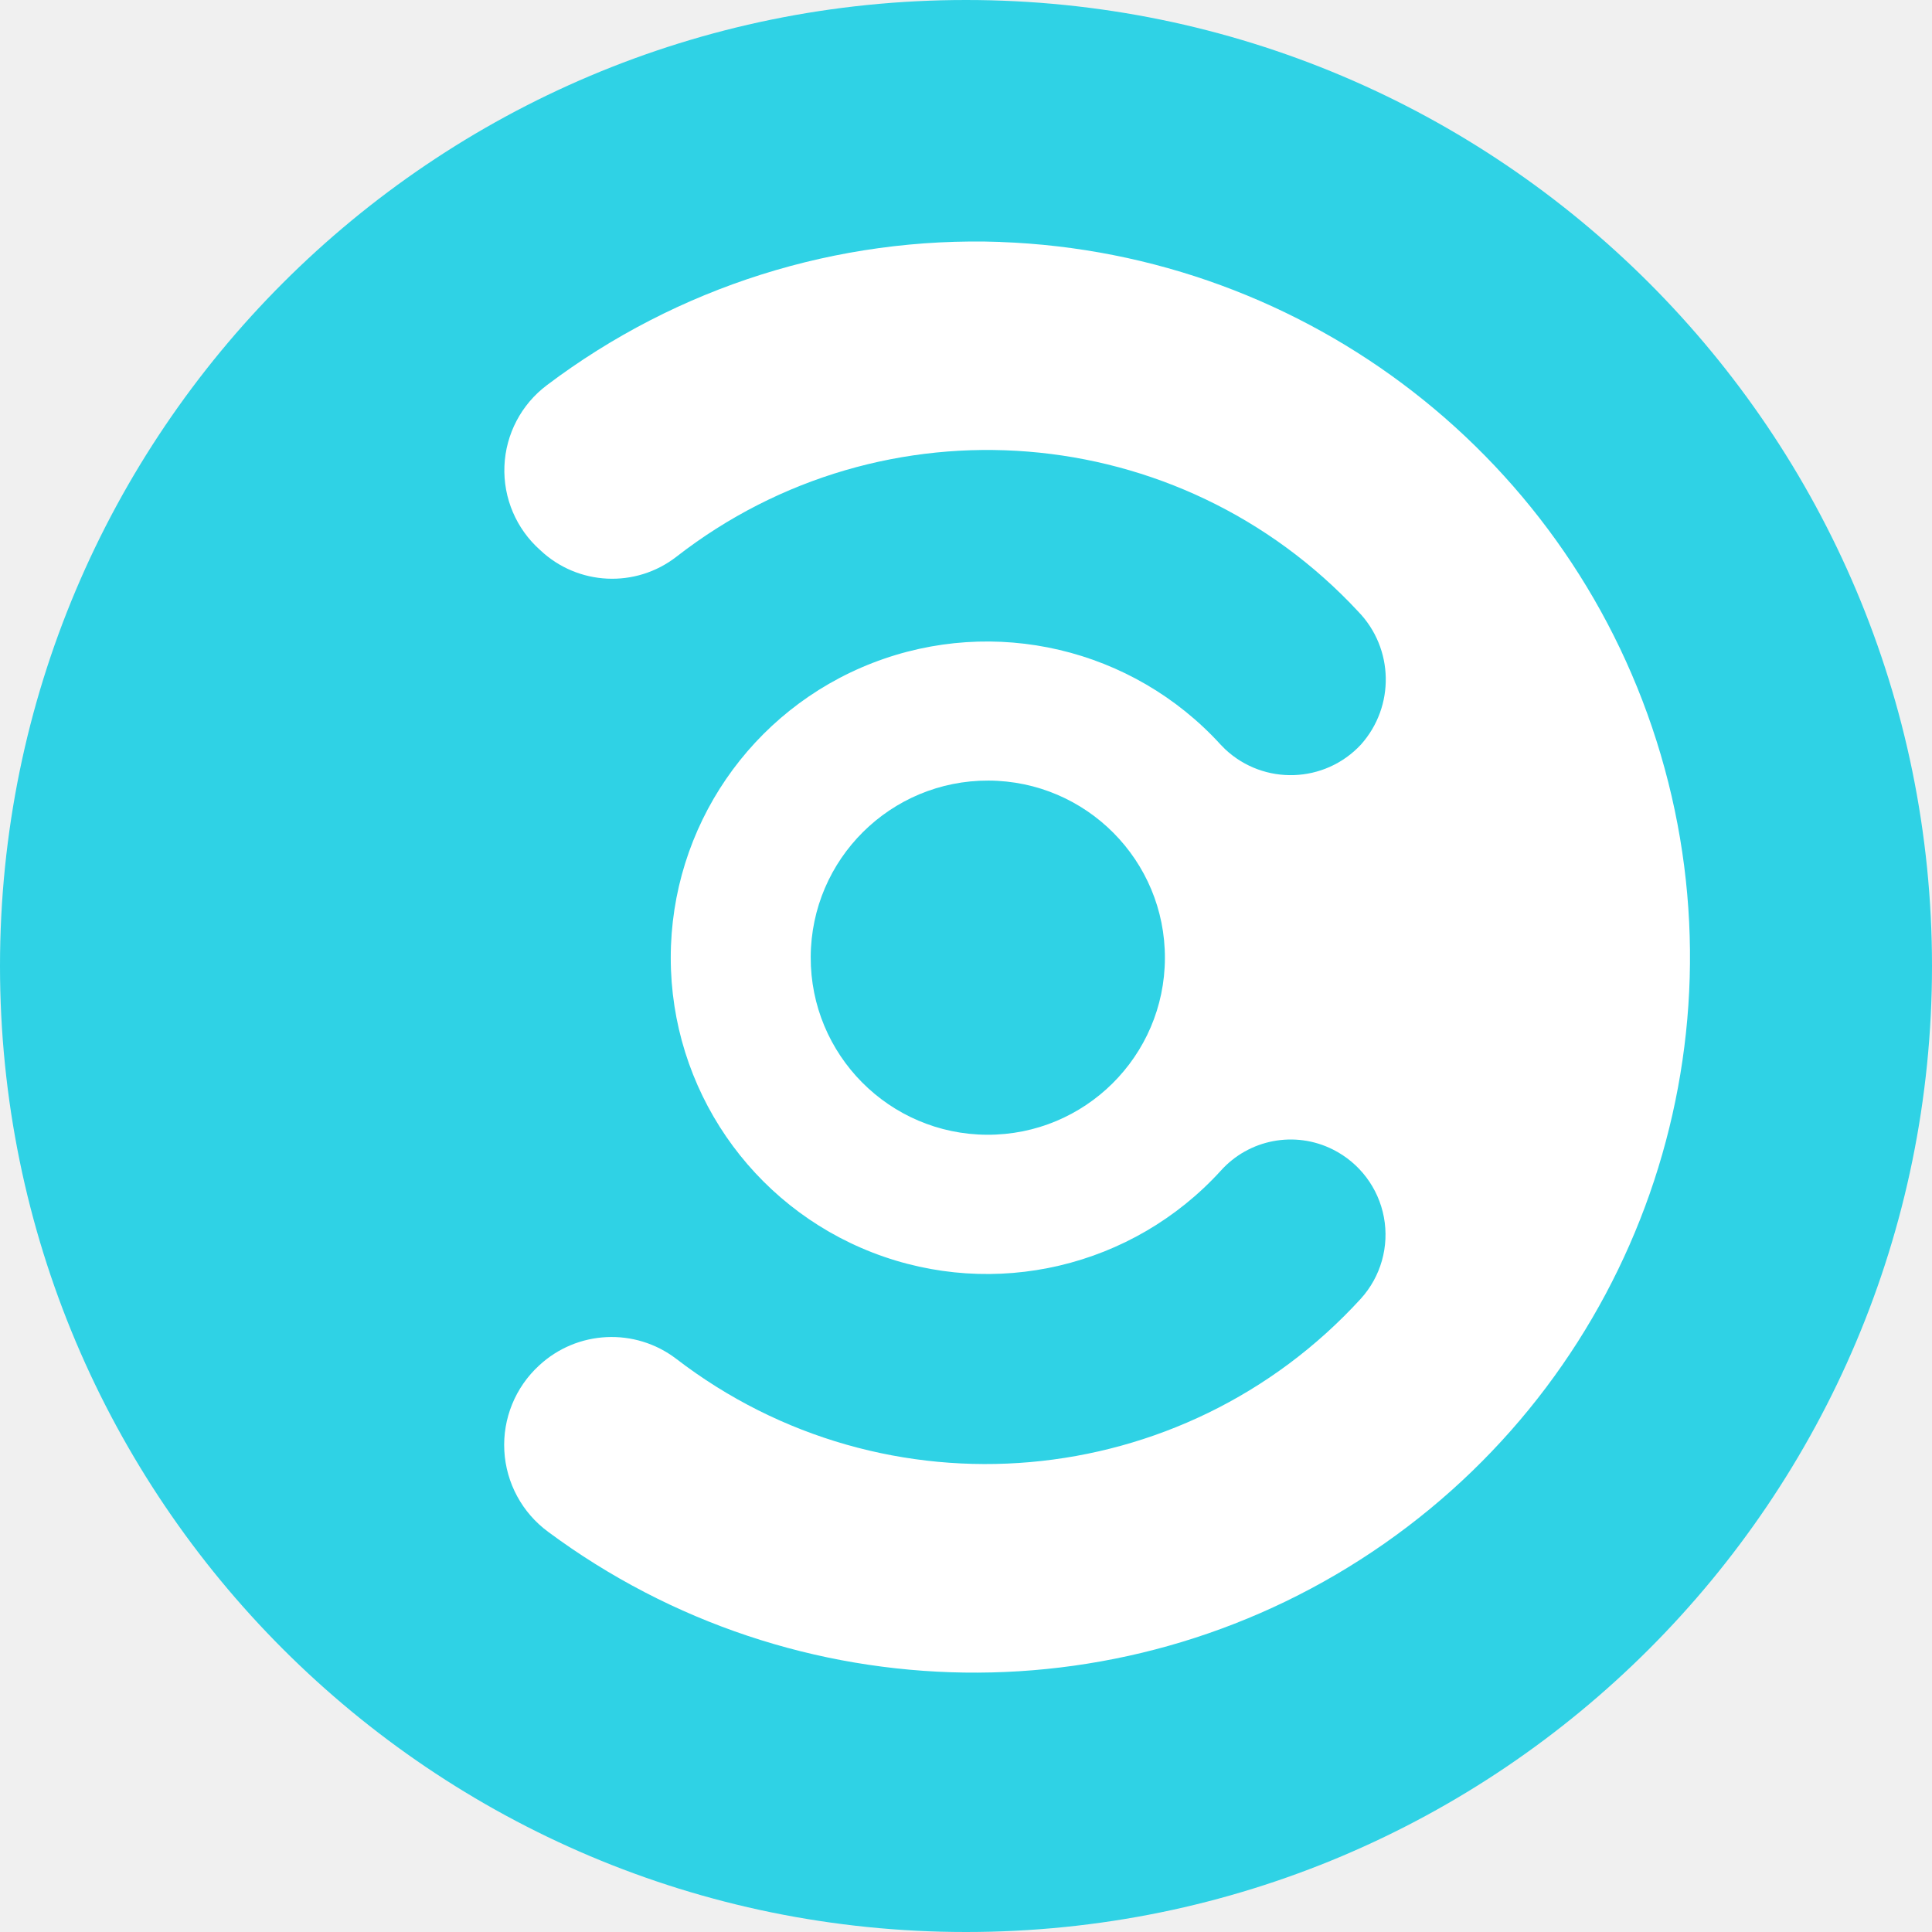
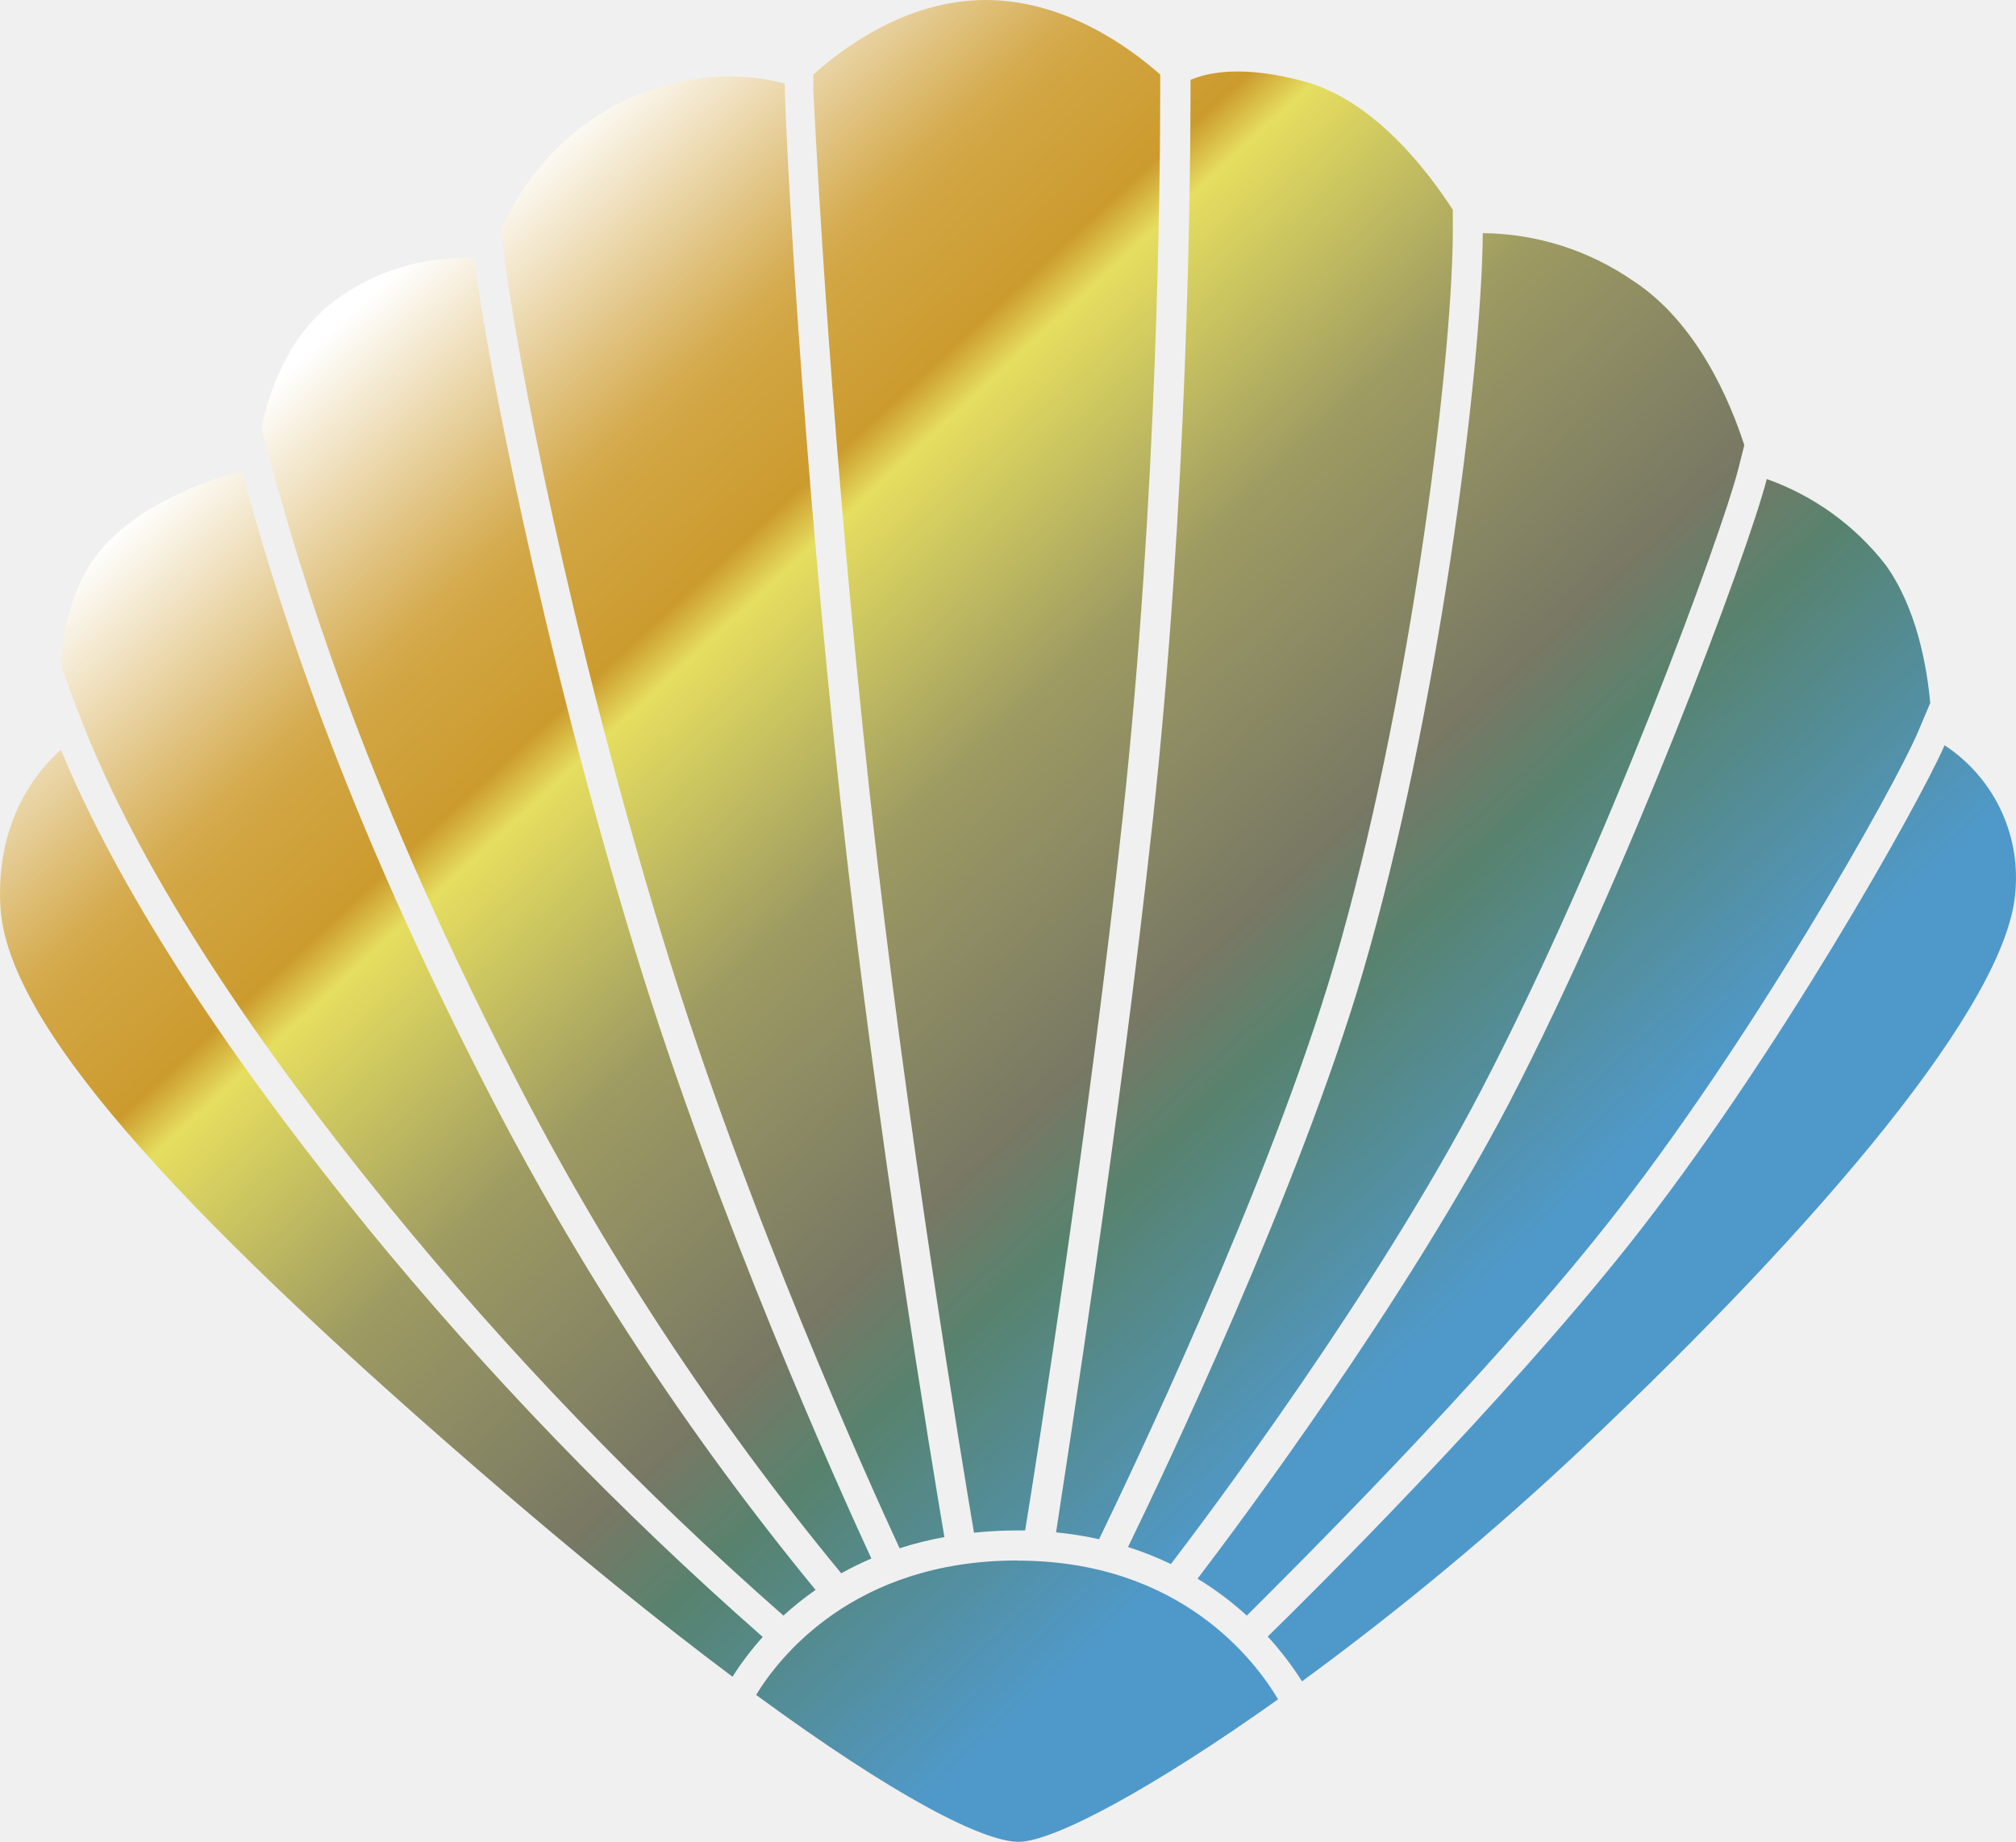
- <svg xmlns="http://www.w3.org/2000/svg" viewBox="0 0 32 32">
-   <g fill="none">
-     <circle cx="16" cy="16" r="16" fill="#2FD2E5" />
-     <path d="M16.57 4.007A11.788 11.788 0 0 0 9.058 6.38a1.765 1.765 0 0 0-.11 2.732c.622.588 1.58.634 2.256.109a8.386 8.386 0 0 1 11.294.91c.59.61.608 1.571.042 2.203a1.588 1.588 0 0 1-2.245.078l-.077-.078a5.238 5.238 0 1 0 0 7.059 1.556 1.556 0 0 1 1.86-.353 1.578 1.578 0 0 1 .462 2.47 8.414 8.414 0 0 1-11.34.996 1.765 1.765 0 0 0-2.27.11 1.786 1.786 0 0 0 .149 2.756 11.852 11.852 0 1 0 7.49-21.364zm-.22 14.788a2.933 2.933 0 1 1 .022-5.866 2.933 2.933 0 0 1-.021 5.866z" fill="#FFF" />
-   </g>
+ <svg xmlns="http://www.w3.org/2000/svg" viewBox="0 0 2000 1826.97">
+   <defs>
+     <linearGradient id="a" x1="438.18" x2="1562.9" y1="227.24" y2="1442.67" gradientUnits="userSpaceOnUse">
+       <stop stop-color="#fff" />
+       <stop offset=".16" stop-color="#d5ac51" />
+       <stop offset=".18" stop-color="#d2a644" />
+       <stop offset=".26" stop-color="#cc9b2e" />
+       <stop offset=".29" stop-color="#e6de5f" />
+       <stop offset=".45" stop-color="#9d9a62" />
+       <stop offset=".63" stop-color="#787864" />
+       <stop offset=".7" stop-color="#517e69" stop-opacity=".96" />
+       <stop offset=".89" stop-color="#4f99ca" />
+     </linearGradient>
+   </defs>
+   <path fill="url(#a)" d="M1143.61 814.2c34.67-319.48 37.45-636.4 37.45-725.85v-9.12c17.78-7.67 52.89-14.78 113.23 1.67 69.12 18.89 122.24 88.9 147 127.24v24.45c-1.22 135.79-43.78 471.49-117.57 723.3-64.45 219.91-205.24 512.61-233.36 570.95a351.06 351.06 0 0 0-42.67-6.78c11.22-74.23 63.12-404.71 95.9-705.85zm-24.45 720.41a324.26 324.26 0 0 1 42.45 16.89c36.45-47.67 203.91-270.25 308.59-471.49 123.46-237.36 238.36-552.28 253.92-613.4l6.33-25c-13.67-42.45-46.45-121.46-110.12-162.91A266.7 266.7 0 0 0 1471 231.25v1.22c-1.22 137.46-44.45 477.05-118.79 731.41-63.45 216.36-199.13 500.83-233.14 570.73h.11zm69 31.45a317.15 317.15 0 0 1 48.78 36.56c44.45-44.45 231.8-230 356.15-386.71C1736.67 1035 1879.47 781 1902.8 726l12.11-28.67c-3.33-36.45-13.45-94.34-44.45-137.24a259.25 259.25 0 0 0-117.68-84.9C1733.23 550.72 1614.33 868 1497.2 1094c-103.79 198.35-267 416.71-309.14 472h.11zM657.67 931.32c83.23 272.58 207 544.5 234.8 604.51a345.25 345.25 0 0 1 44.45-11.11c-11.11-64.9-67.67-406.27-102.79-727.3-38.34-350.81-54-648.18-55.56-708.52v-6c-27.34-7.22-85.45-17.11-160.68 17.56A255.58 255.58 0 0 0 497 228.58c1.11 8.22 2.22 17.45 3.56 27.78 11.09 89.01 64.32 371.15 157.11 674.96zm205.91-137.24c35.23 321.59 92.12 663.85 102.68 726.3a413.23 413.23 0 0 1 43-2.22h7.74c11.11-67.45 63.67-402.6 96.79-707.41 34.56-317.92 37.23-633.4 37.23-722.3V74c-28.11-25-93.23-74-173-74S834.58 49 806.8 74v13.9c2.89 60.12 18.45 356.37 56.78 706.3v-.11zm145.68 753.86c-162.8 0-237.14 97.12-259.14 133.35C887.81 1782.3 975.37 1827 1010.48 1827s134.9-54.12 257.47-141.35c-22.56-38-97-137.57-258.69-137.57v-.11zm919.88-808.64c-25.78 59.12-169.13 313.81-313 495.16-125.24 157.79-312.81 344.48-358.48 388.93a312.92 312.92 0 0 1 34 44.45 2926.68 2926.68 0 0 0 279.14-232.14c235.1-222.24 422.2-441.7 428.68-552.5a156.79 156.79 0 0 0-70.34-143.9zM386.2 1197a3407.25 3407.25 0 0 0 391 405.6 311.91 311.91 0 0 1 31.89-25.45 2789.18 2789.18 0 0 1-328.37-501.39C327 776.42 268.52 569.28 243.51 480.83l-3.44-13.22V467c-34.45 9.22-121.24 38-155.57 101a201.35 201.35 0 0 0-23.11 94.23 1423.08 1423.08 0 0 0 20.67 55.56C135.61 853.53 238 1015.22 386.2 1197zm-23.11 18.89c-144.46-177.8-246.47-336.48-302.7-472.16-21.11 18.56-64.9 68-60 155.57 6.33 114.9 171.35 296.59 473.05 557.95 96.9 84 181.35 152.24 253.25 206a295 295 0 0 1 30-39.45A3447 3447 0 0 1 363 1215.91h.11zM272.3 472.72c24.67 87.56 82.56 292.7 235 589a2743.74 2743.74 0 0 0 327.26 498.94 315.61 315.61 0 0 1 29.89-14.67c-30-64.78-152.57-335.26-235.36-606.29C535.77 634 482.21 349.48 470.87 259.58v-3.44a214.58 214.58 0 0 0-138.35 41.78c-46.56 34.34-65.45 90-73.23 127.12 2.33 9.33 5.33 20.45 9.11 34z" />
</svg>
